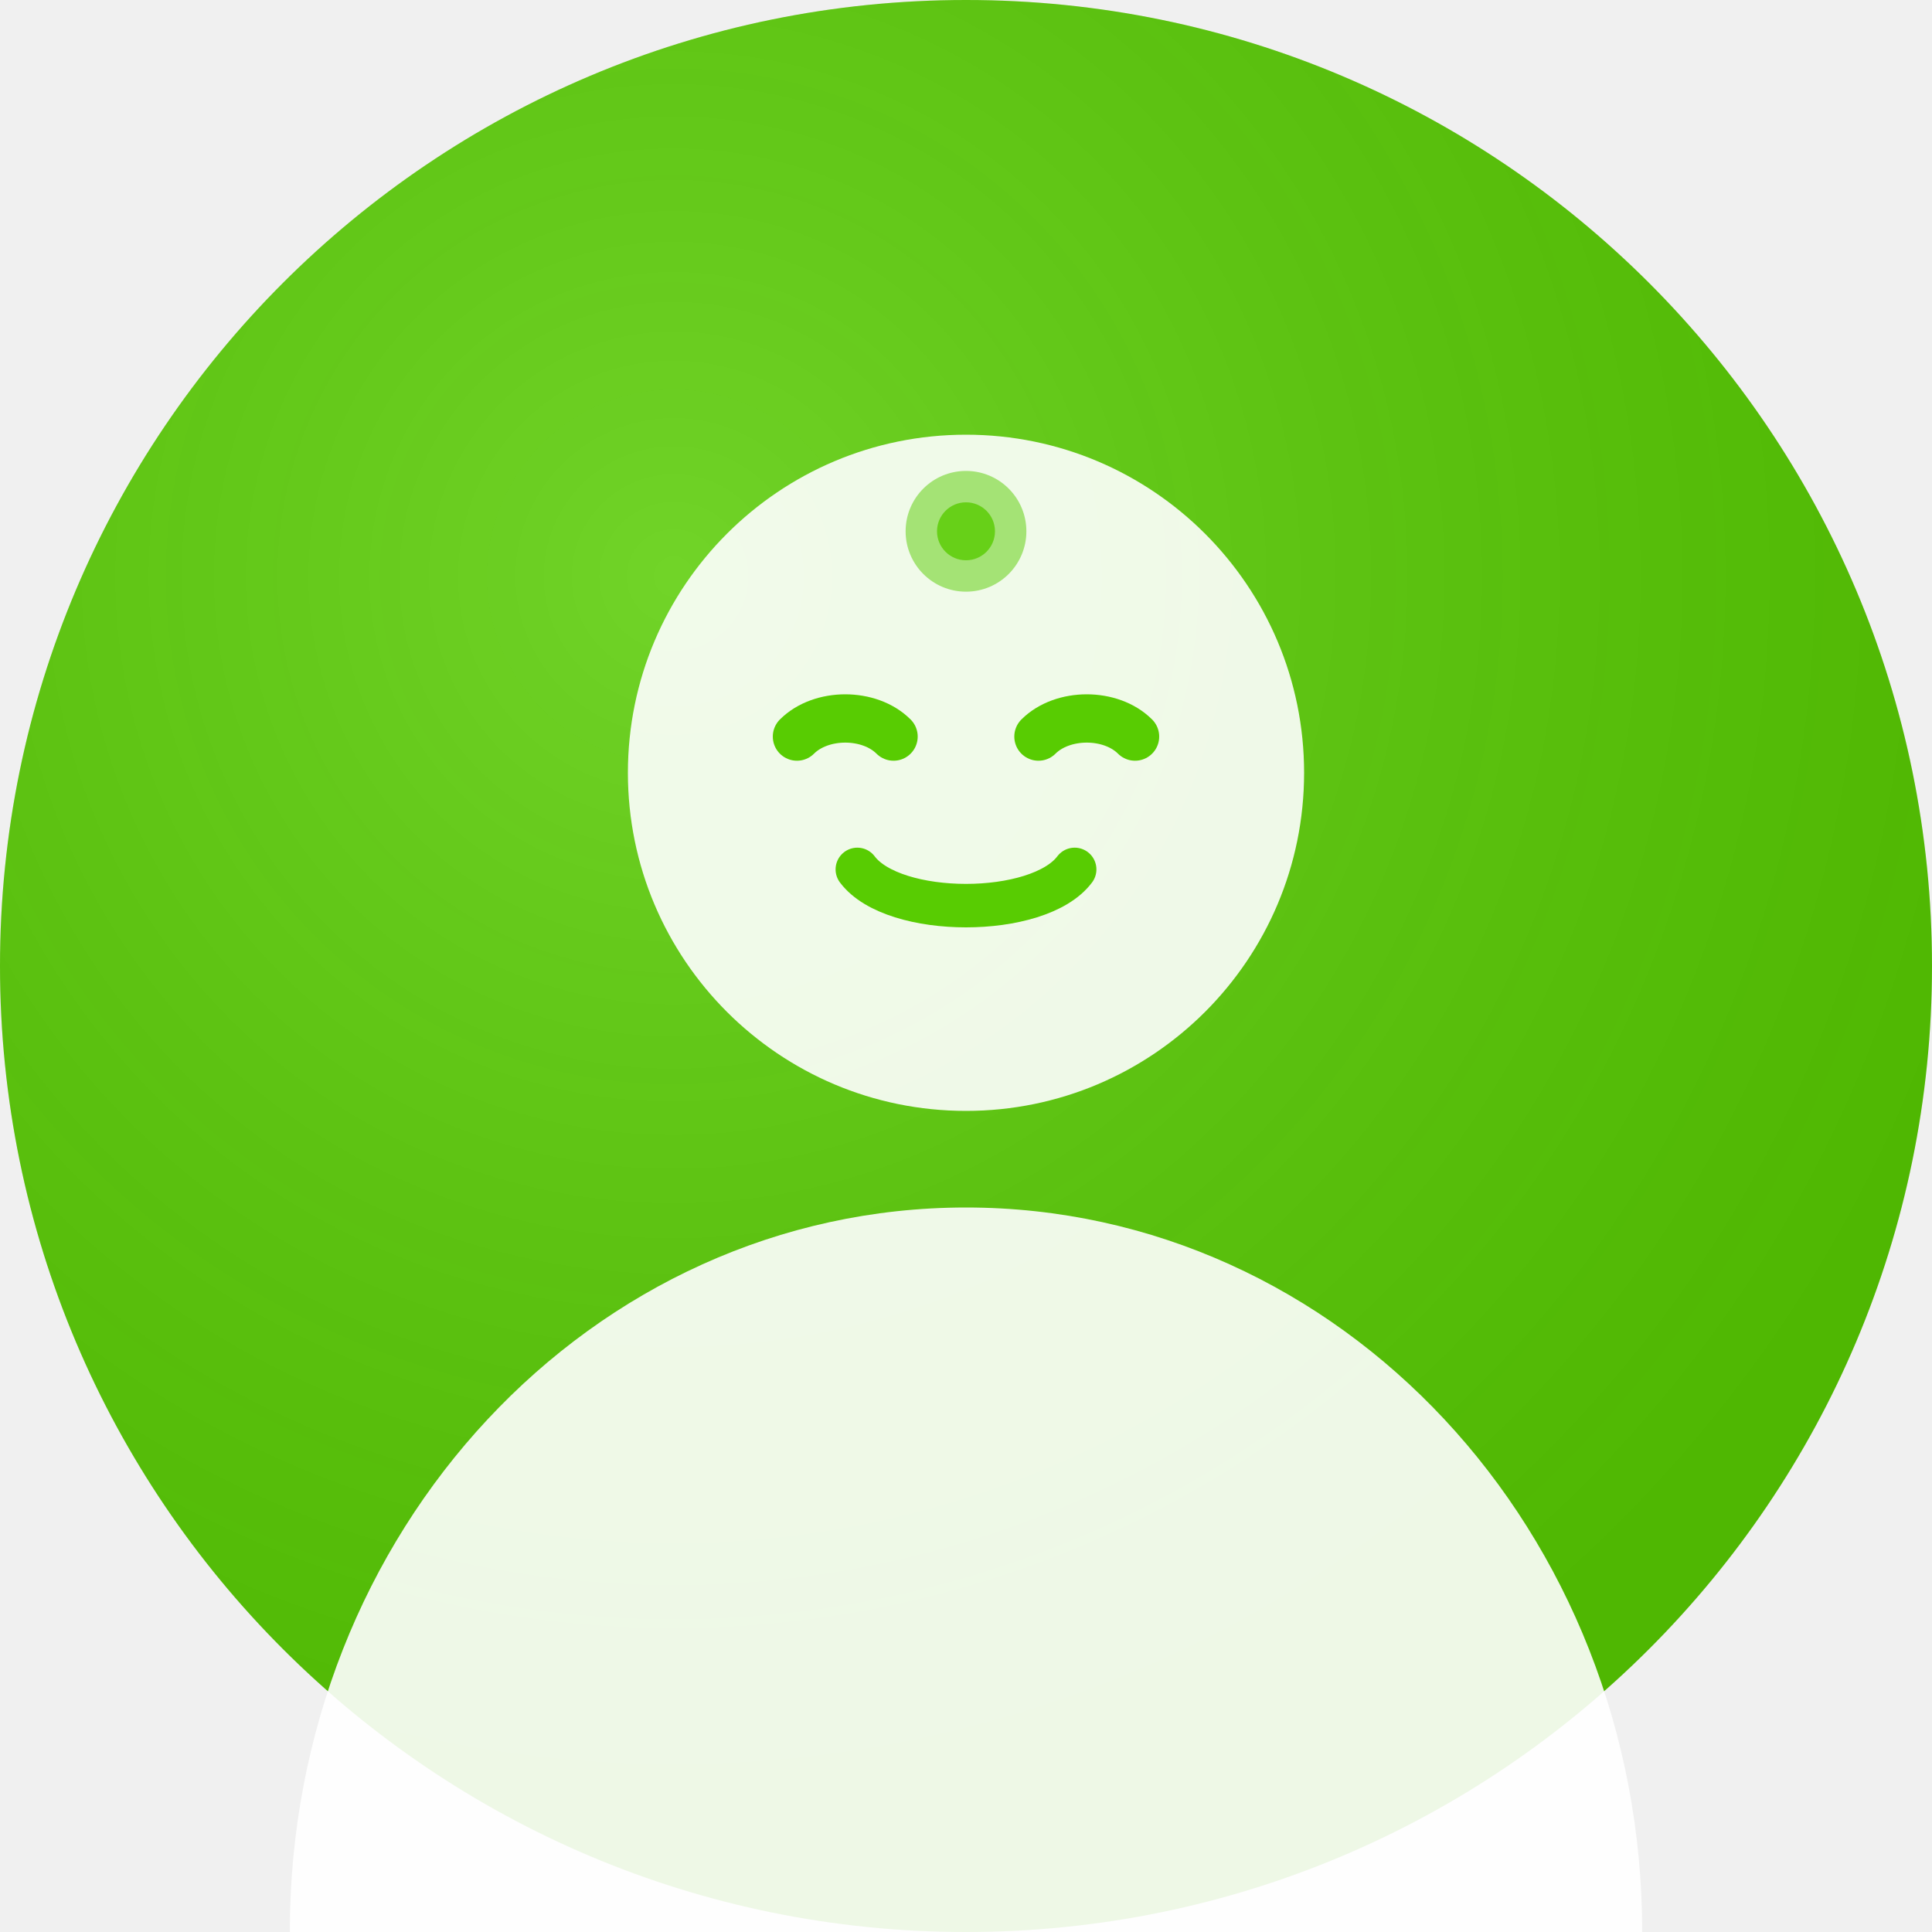
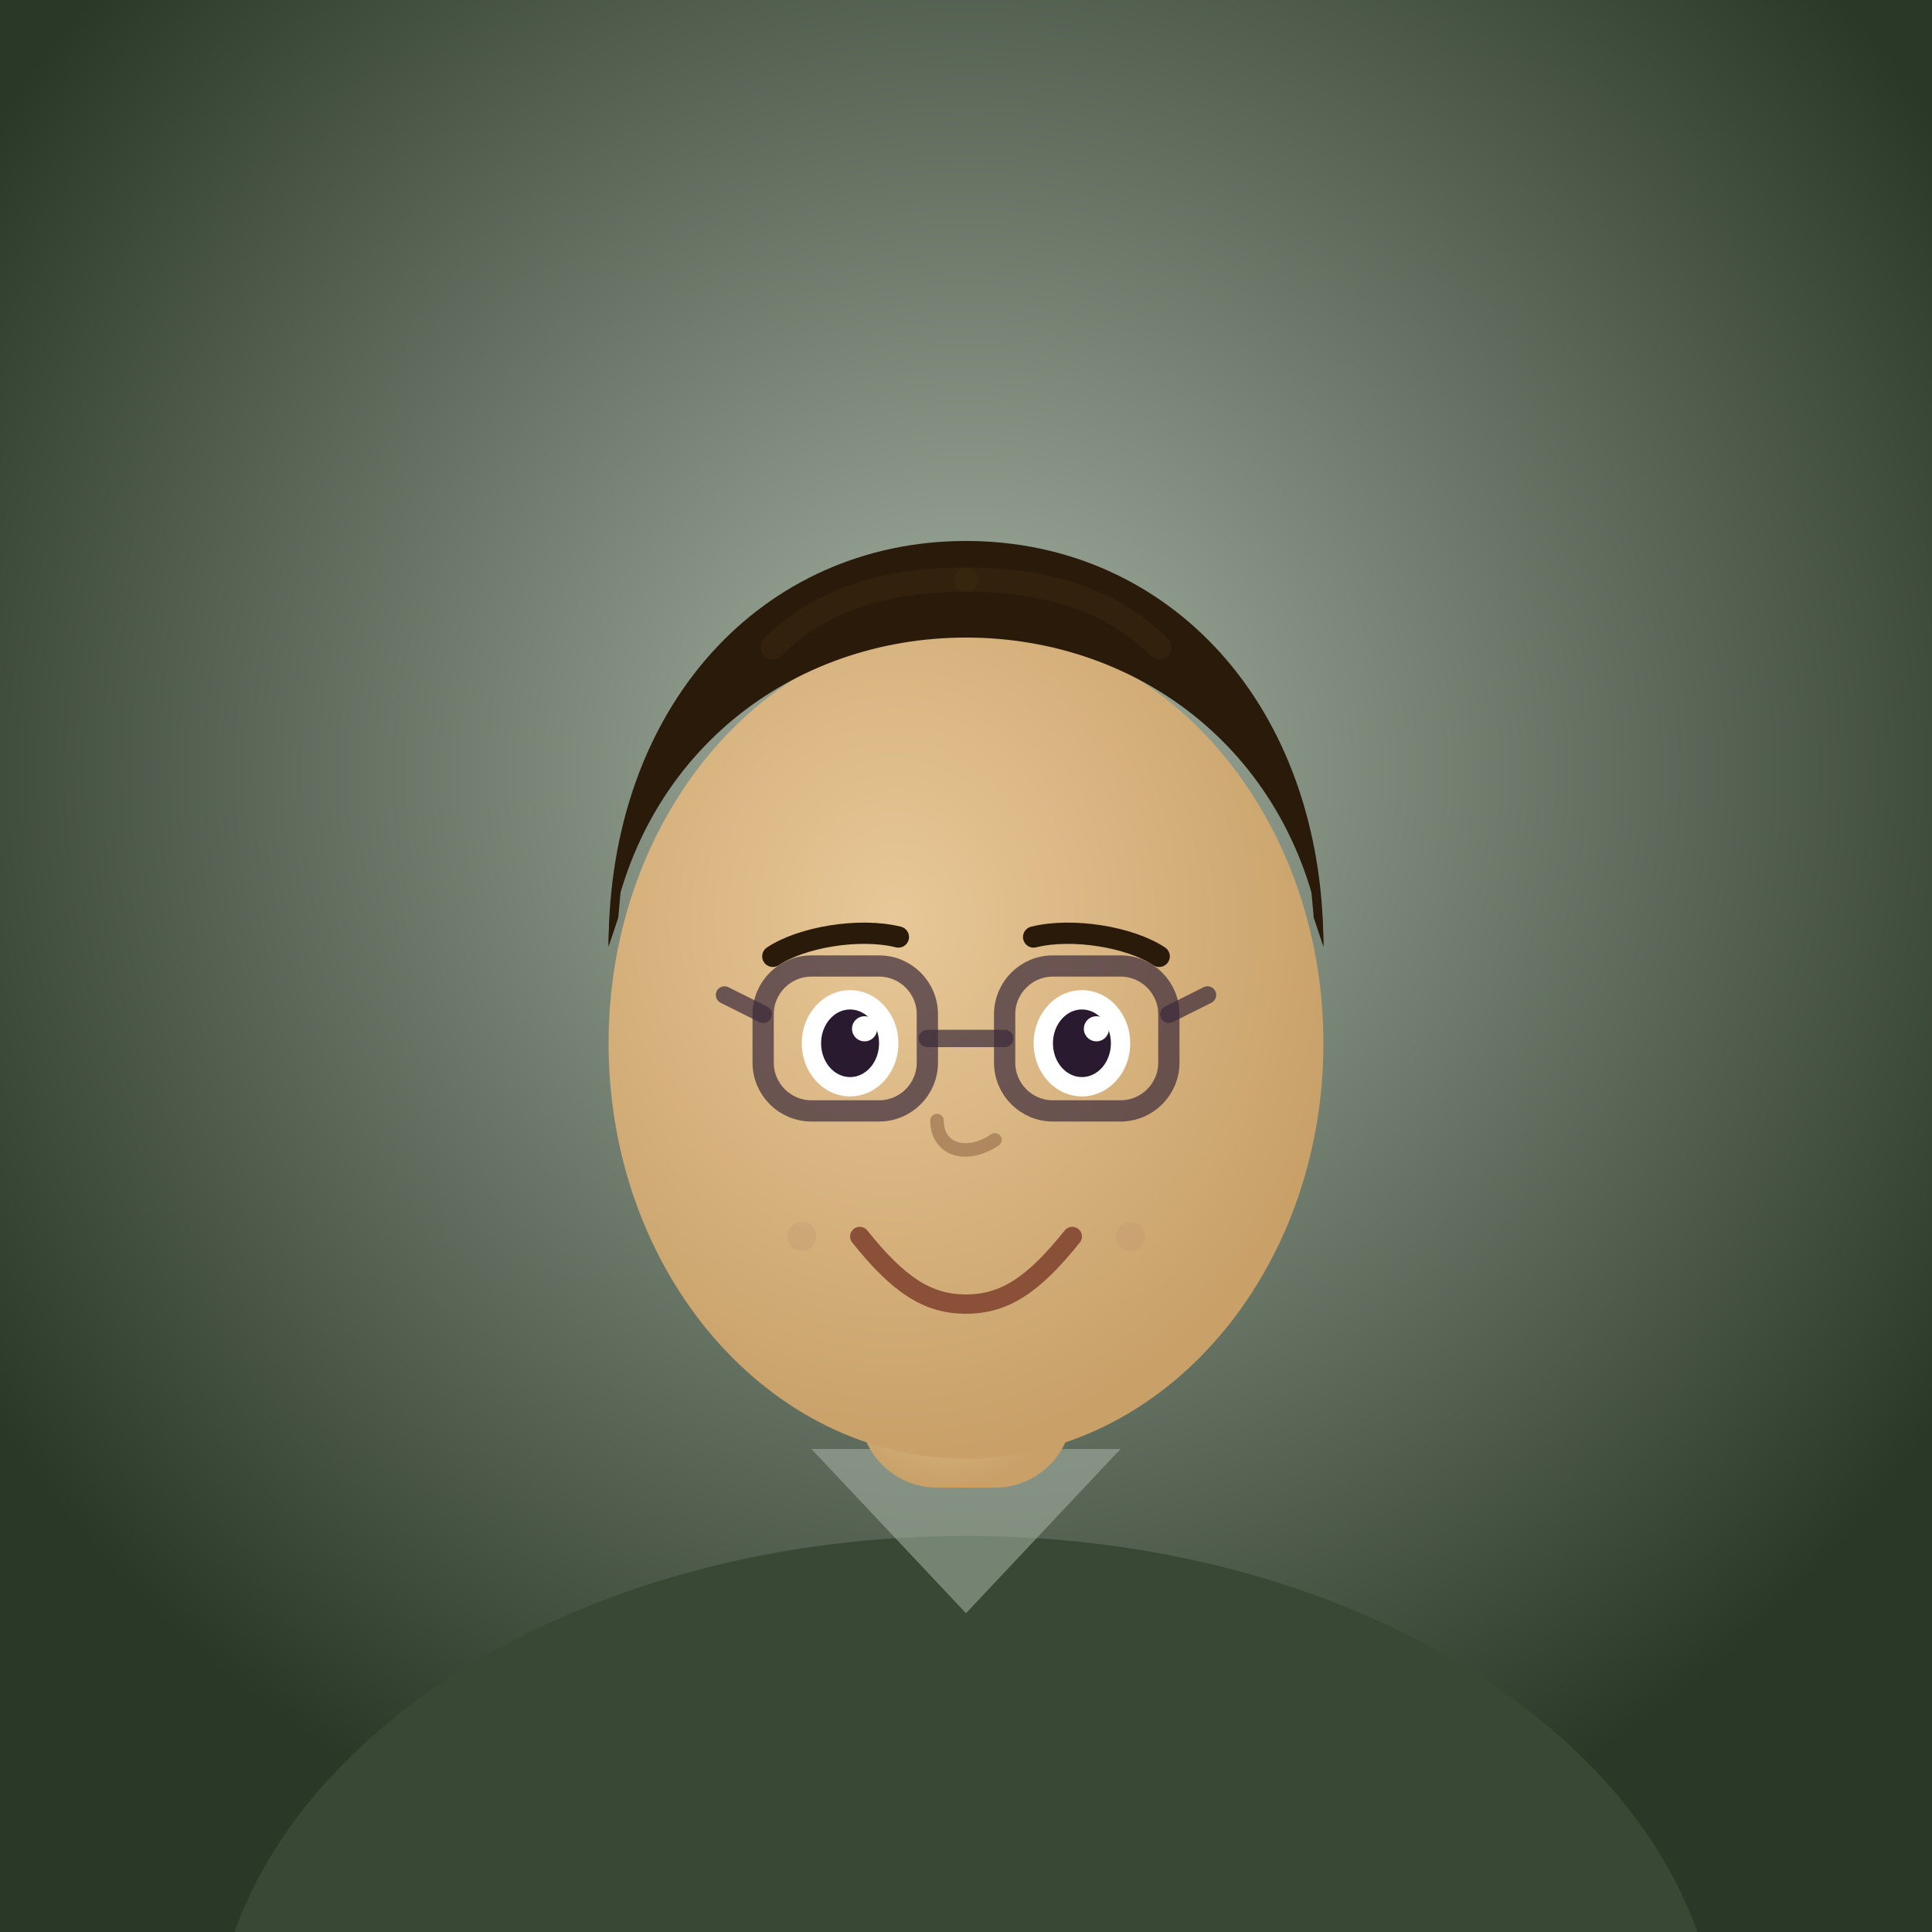
- <svg xmlns="http://www.w3.org/2000/svg" width="80" height="80" viewBox="0 0 80 80">
-   <circle cx="40" cy="40" r="40" fill="#58CC02" />
-   <circle cx="40" cy="40" r="40" fill="url(#sam_grad)" />
+ <svg xmlns="http://www.w3.org/2000/svg" width="200" height="200" viewBox="0 0 200 200" fill="none">
  <defs>
-     <radialGradient id="sam_grad" cx="35%" cy="30%" r="70%">
-       <stop offset="0%" stop-color="white" stop-opacity="0.15" />
-       <stop offset="100%" stop-color="black" stop-opacity="0.1" />
+     <radialGradient id="bg_sam" cx="50%" cy="40%" r="60%">
+       <stop offset="0%" stop-color="#A8B4A5" />
+       <stop offset="100%" stop-color="#2A3828" />
+     </radialGradient>
+     <radialGradient id="skin_sam" cx="40%" cy="35%" r="65%">
+       <stop offset="0%" stop-color="#E8C898" />
+       <stop offset="100%" stop-color="#C8A068" />
    </radialGradient>
  </defs>
-   <path d="M12 80C12 63.4 24.5 50 40 50C55.5 50 68 63.4 68 80" fill="rgba(255,255,255,0.9)" />
-   <circle cx="40" cy="32" r="14" fill="rgba(255,255,255,0.9)" />
-   <path d="M33 30.5C34 29.5 36 29.5 37 30.5" stroke="#58CC02" stroke-width="2" stroke-linecap="round" fill="none" />
-   <path d="M43 30.5C44 29.5 46 29.5 47 30.5" stroke="#58CC02" stroke-width="2" stroke-linecap="round" fill="none" />
-   <path d="M35.5 36C37 38 43 38 44.5 36" stroke="#58CC02" stroke-width="1.8" stroke-linecap="round" fill="none" />
-   <circle cx="40" cy="22" r="2.5" fill="#58CC02" fill-opacity="0.5" />
-   <circle cx="40" cy="22" r="1.2" fill="#58CC02" fill-opacity="0.8" />
+   <rect width="200" height="200" fill="url(#bg_sam)" />
+   <ellipse cx="100" cy="213" rx="78" ry="54" fill="#384834" />
+   <path d="M84 150L100 167L116 150" fill="#A8B4A5" opacity="0.55" />
+   <rect x="89" y="132" width="22" height="22" rx="8" fill="url(#skin_sam)" />
+   <ellipse cx="100" cy="108" rx="37" ry="43" fill="url(#skin_sam)" />
+   <path d="M63 98C63 73 79 56 100 56C121 56 137 73 137 98C134 78 118 66 100 66C82 66 66 78 63 98Z" fill="#2A1A0A" />
+   <path d="M63 98C63 93 64 88 65 84L64 95Z" fill="#2A1A0A" />
+   <path d="M137 98C137 93 136 88 135 84L136 95Z" fill="#2A1A0A" />
+   <path d="M80 67C84 63 90 60 100 60" stroke="#3A2A10" stroke-width="2.5" stroke-linecap="round" opacity="0.5" />
+   <path d="M120 67C116 63 110 60 100 60" stroke="#3A2A10" stroke-width="2.5" stroke-linecap="round" opacity="0.5" />
+   <rect x="79" y="100" width="17" height="15" rx="5" fill="none" stroke="#3A2A3A" stroke-width="2.2" opacity="0.7" />
+   <rect x="104" y="100" width="17" height="15" rx="5" fill="none" stroke="#3A2A3A" stroke-width="2.2" opacity="0.7" />
+   <path d="M96 107.5H104" stroke="#3A2A3A" stroke-width="1.8" stroke-linecap="round" opacity="0.7" />
+   <path d="M79 105L75 103" stroke="#3A2A3A" stroke-width="1.8" stroke-linecap="round" opacity="0.7" />
+   <path d="M121 105L125 103" stroke="#3A2A3A" stroke-width="1.8" stroke-linecap="round" opacity="0.7" />
+   <ellipse cx="88" cy="108" rx="5" ry="5.5" fill="white" />
+   <ellipse cx="112" cy="108" rx="5" ry="5.5" fill="white" />
+   <ellipse cx="88" cy="108" rx="3" ry="3.5" fill="#2A1A30" />
+   <ellipse cx="112" cy="108" rx="3" ry="3.5" fill="#2A1A30" />
+   <circle cx="89.5" cy="106.5" r="1.3" fill="white" />
+   <circle cx="113.5" cy="106.5" r="1.3" fill="white" />
+   <path d="M80 99C83 97 89 96 93 97" stroke="#2A1A0A" stroke-width="2.2" stroke-linecap="round" />
+   <path d="M107 97C111 96 117 97 120 99" stroke="#2A1A0A" stroke-width="2.2" stroke-linecap="round" />
+   <path d="M97 116C97 119 100 120 103 118" stroke="#B08860" stroke-width="1.4" stroke-linecap="round" fill="none" />
+   <path d="M89 128C93 133 96 135 100 135C104 135 107 133 111 128" stroke="#8A5038" stroke-width="2" stroke-linecap="round" fill="none" />
+   <circle cx="83" cy="128" r="1.5" fill="#C09870" opacity="0.35" />
+   <circle cx="117" cy="128" r="1.5" fill="#C09870" opacity="0.35" />
</svg>
